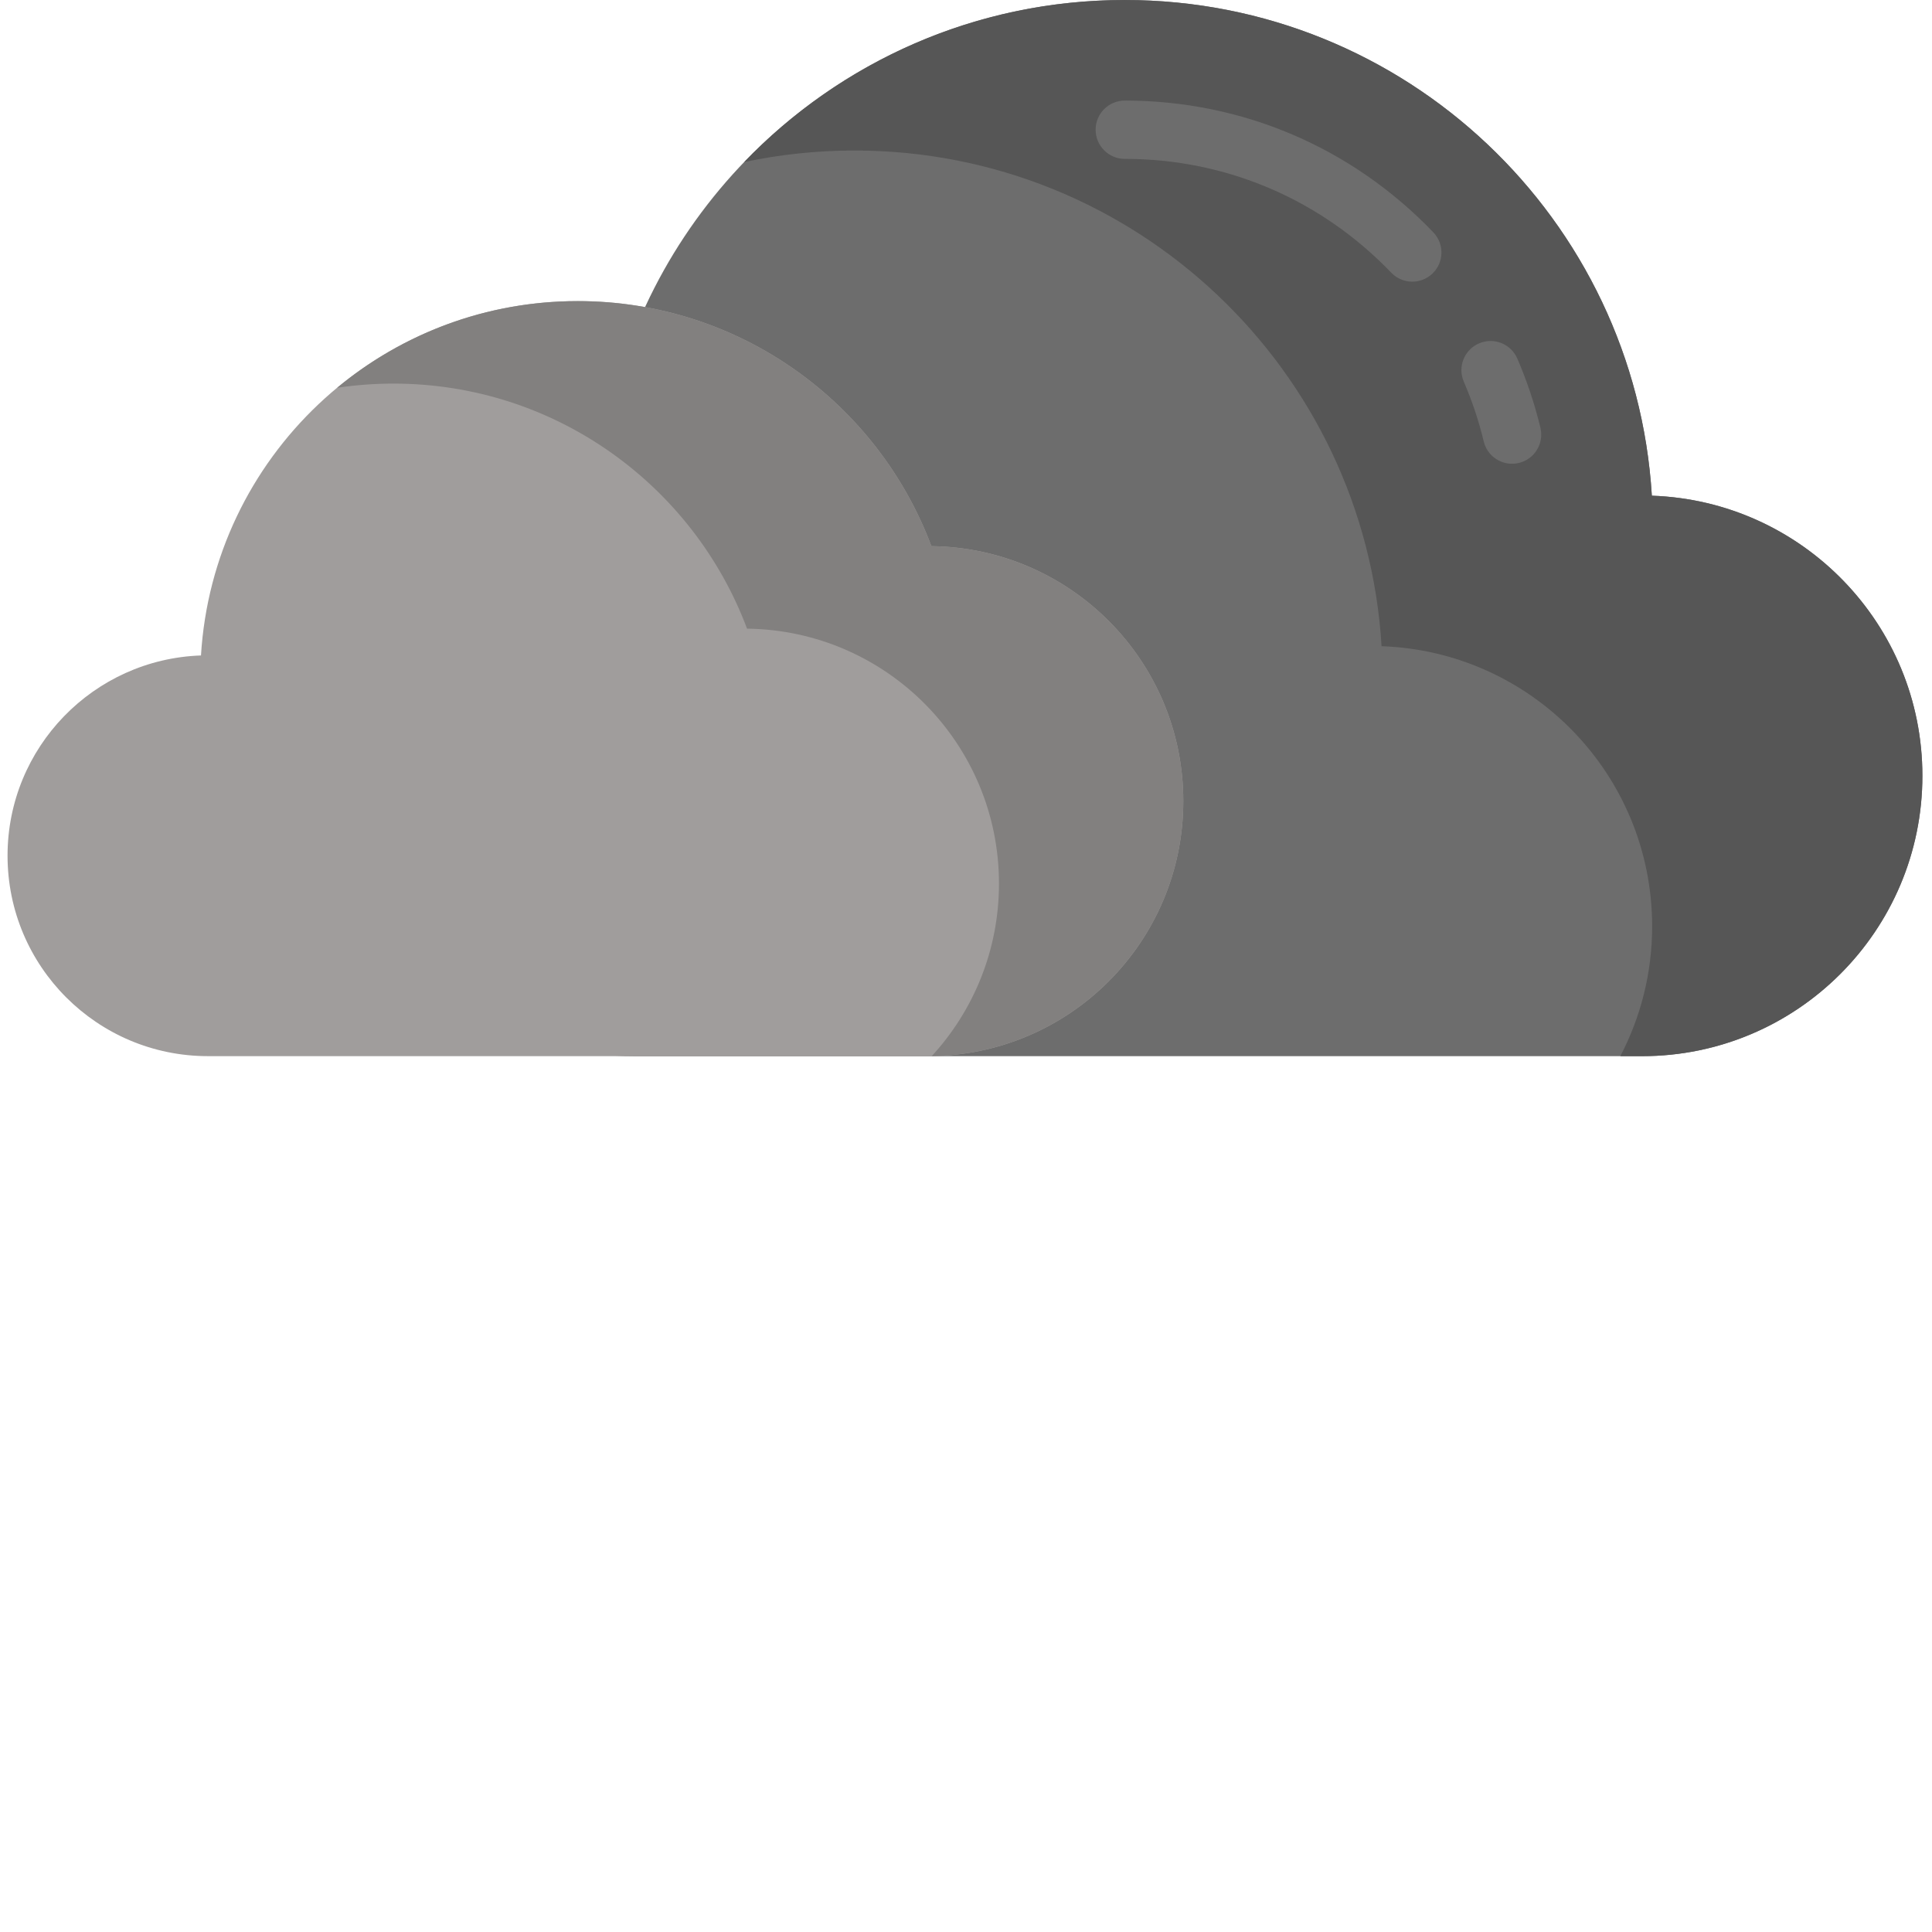
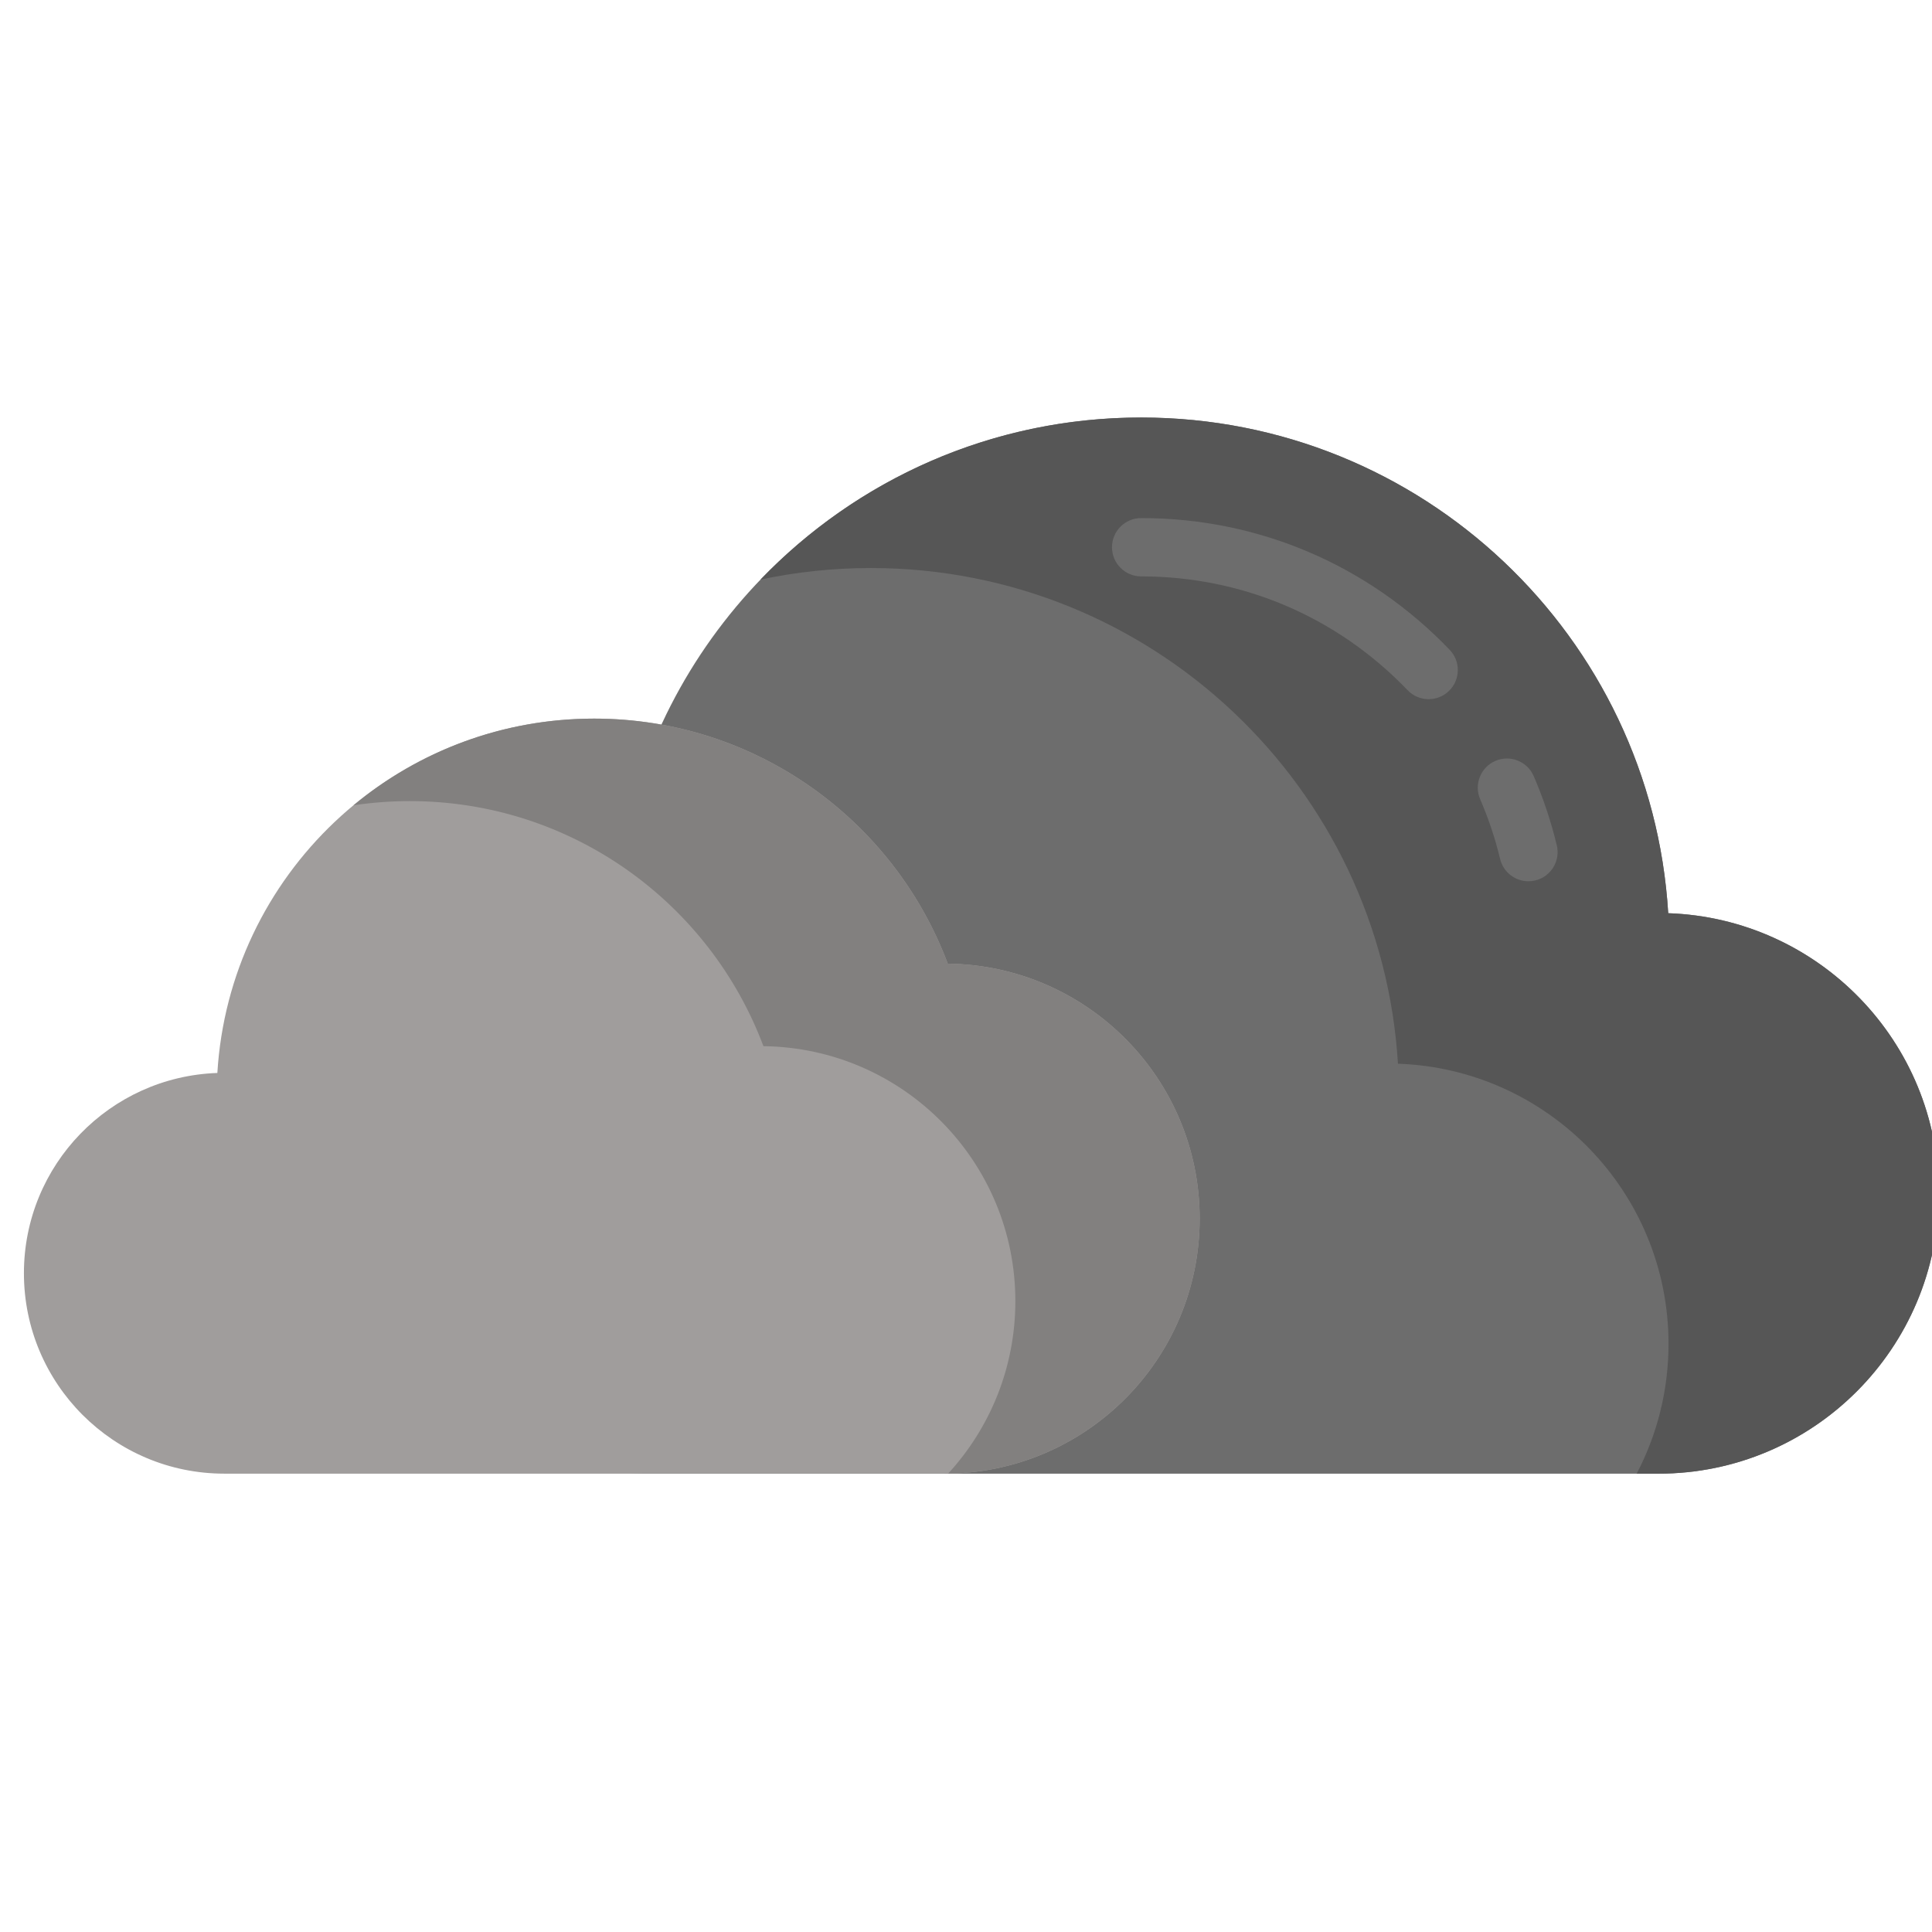
- <svg xmlns="http://www.w3.org/2000/svg" viewBox="-2 0 512 512" version="1.1" id="svg3907">
+ <svg xmlns="http://www.w3.org/2000/svg" id="svg3907" version="1.1" viewBox="-2 0 512 512">
  <defs id="defs3911" />
-   <path d="m435.754 131.359c-4.438-73.289-65.27-131.359-139.676-131.359-60.008 0-111.188 37.773-131.078 90.84-51.676.625-93.379 42.684-93.379 94.508 0 52.215 42.328 94.543 94.539 94.543h266.996c41.035 0 74.297-33.266 74.297-74.297 0-40.164-31.871-72.863-71.699-74.234zm0 0" fill="#6d6d6d" id="path3847" />
-   <path d="m507.457 205.59c0 41.031-33.27 74.305-74.301 74.305h-5.758c5.387-10.285 8.438-21.996 8.438-34.406 0-40.16-31.871-72.863-71.703-74.238-4.438-73.285-65.273-131.363-139.68-131.363-10.035 0-19.816 1.059-29.242 3.062 25.453-26.469 61.23-42.945 100.863-42.945 74.41 0 135.246 58.062 139.684 131.363 39.832 1.359 71.699 34.062 71.699 74.223zm0 0" fill="#565656" id="path3849" />
-   <path d="m398.711 122.902c-3.492 0-6.656-2.379-7.508-5.922-1.297-5.398-3.07-10.719-5.277-15.816-1.695-3.918.105-8.465 4.023-10.16 3.914-1.695 8.465.109 10.156 4.023 2.559 5.91 4.617 12.082 6.121 18.34 1 4.152-1.555 8.324-5.707 9.32-.605.145-1.211.215-1.809.215zm0 0" fill="#6d6d6d" id="path3851" />
-   <path d="m372.27 74.645c-2.031 0-4.055-.797-5.574-2.379-18.668-19.449-43.746-30.16-70.617-30.16-4.266 0-7.727-3.461-7.727-7.727 0-4.27 3.461-7.727 7.727-7.727 31.117 0 60.156 12.398 81.766 34.914 2.957 3.078 2.855 7.969-.223 10.926-1.5 1.438-3.426 2.152-5.352 2.152zm0 0" fill="#6d6d6d" id="path3853" />
-   <path d="m51.262 173.703c3.172-52.395 46.66-93.91 99.855-93.91 42.902 0 79.488 27.004 93.707 64.941 36.945.445 66.762 30.52 66.762 67.566 0 37.328-30.262 67.59-67.59 67.59-15.625 0-174.824 0-190.879 0-29.336 0-53.117-23.781-53.117-53.117 0-28.715 22.785-52.09 51.262-53.07zm0 0" id="path3855" fill="#a09d9c" />
-   <path d="m311.586 212.305c0 37.008-29.758 67.07-66.656 67.57 11.062-12.039 17.809-28.082 17.809-45.707 0-37.047-29.809-67.117-66.762-67.566-14.219-37.93-50.805-64.945-93.711-64.945-5.07 0-10.047.383-14.918 1.109 17.305-14.352 39.527-22.969 63.766-22.969 42.906 0 79.492 26.996 93.711 64.941 36.953.449 66.762 30.508 66.762 67.566zm0 0" id="path3857" fill="#82807f" />
+   <g transform="translate(-4.338983,-2.169491)" id="g353">
+     <path d="m 444.432,244.173 c -4.438,-73.289 -65.27,-131.359 -139.676,-131.359 -60.008,0 -111.188,37.773 -131.078,90.84 -51.676,0.625 -93.379,42.684 -93.379,94.508 0,52.215 42.328,94.543 94.539,94.543 h 266.996 c 41.035,0 74.297,-33.266 74.297,-74.297 0,-40.164 -31.871,-72.863 -71.699,-74.234 z m 0,0" fill="#6d6d6d" id="path3847" />
+     <path d="m 516.135,318.403 c 0,41.031 -33.27,74.305 -74.301,74.305 h -5.758 c 5.387,-10.285 8.438,-21.996 8.438,-34.406 0,-40.16 -31.871,-72.863 -71.703,-74.238 -4.438,-73.285 -65.273,-131.363 -139.68,-131.363 -10.035,0 -19.816,1.059 -29.242,3.062 25.453,-26.469 61.23,-42.945 100.863,-42.945 74.41,0 135.246,58.062 139.684,131.363 39.832,1.359 71.699,34.062 71.699,74.223 z m 0,0" fill="#565656" id="path3849" />
+     <path d="m 407.389,235.716 c -3.492,0 -6.656,-2.379 -7.508,-5.922 -1.297,-5.398 -3.07,-10.719 -5.277,-15.816 -1.695,-3.918 0.105,-8.465 4.023,-10.16 3.914,-1.695 8.465,0.109 10.156,4.023 2.559,5.91 4.617,12.082 6.121,18.34 1,4.152 -1.555,8.324 -5.707,9.32 -0.605,0.145 -1.211,0.215 -1.809,0.215 z m 0,0" fill="#6d6d6d" id="path3851" />
+     <path d="m 380.947,187.458 c -2.031,0 -4.055,-0.797 -5.574,-2.379 -18.668,-19.449 -43.746,-30.16 -70.617,-30.16 -4.266,0 -7.727,-3.461 -7.727,-7.727 0,-4.27 3.461,-7.727 7.727,-7.727 31.117,0 60.156,12.398 81.766,34.914 2.957,3.078 2.855,7.969 -0.223,10.926 -1.5,1.438 -3.426,2.152 -5.352,2.152 z m 0,0" fill="#6d6d6d" id="path3853" />
+     <path d="m 59.94,286.517 c 3.172,-52.395 46.66,-93.91 99.855,-93.91 42.902,0 79.488,27.004 93.707,64.941 36.945,0.445 66.762,30.52 66.762,67.566 0,37.328 -30.262,67.59 -67.59,67.59 -15.625,0 -174.824,0 -190.879,0 -29.336,0 -53.117,-23.781 -53.117,-53.117 0,-28.715 22.785,-52.09 51.262,-53.07 z m 0,0" id="path3855" fill="#a09d9c" />
+     <path d="m 320.264,325.118 c 0,37.008 -29.758,67.07 -66.656,67.57 11.062,-12.039 17.809,-28.082 17.809,-45.707 0,-37.047 -29.809,-67.117 -66.762,-67.566 -14.219,-37.93 -50.805,-64.945 -93.711,-64.945 -5.07,0 -10.047,0.383 -14.918,1.109 17.305,-14.352 39.527,-22.969 63.766,-22.969 42.906,0 79.492,26.996 93.711,64.941 36.953,0.449 66.762,30.508 66.762,67.566 z m 0,0" id="path3857" fill="#82807f" />
+   </g>
</svg>
